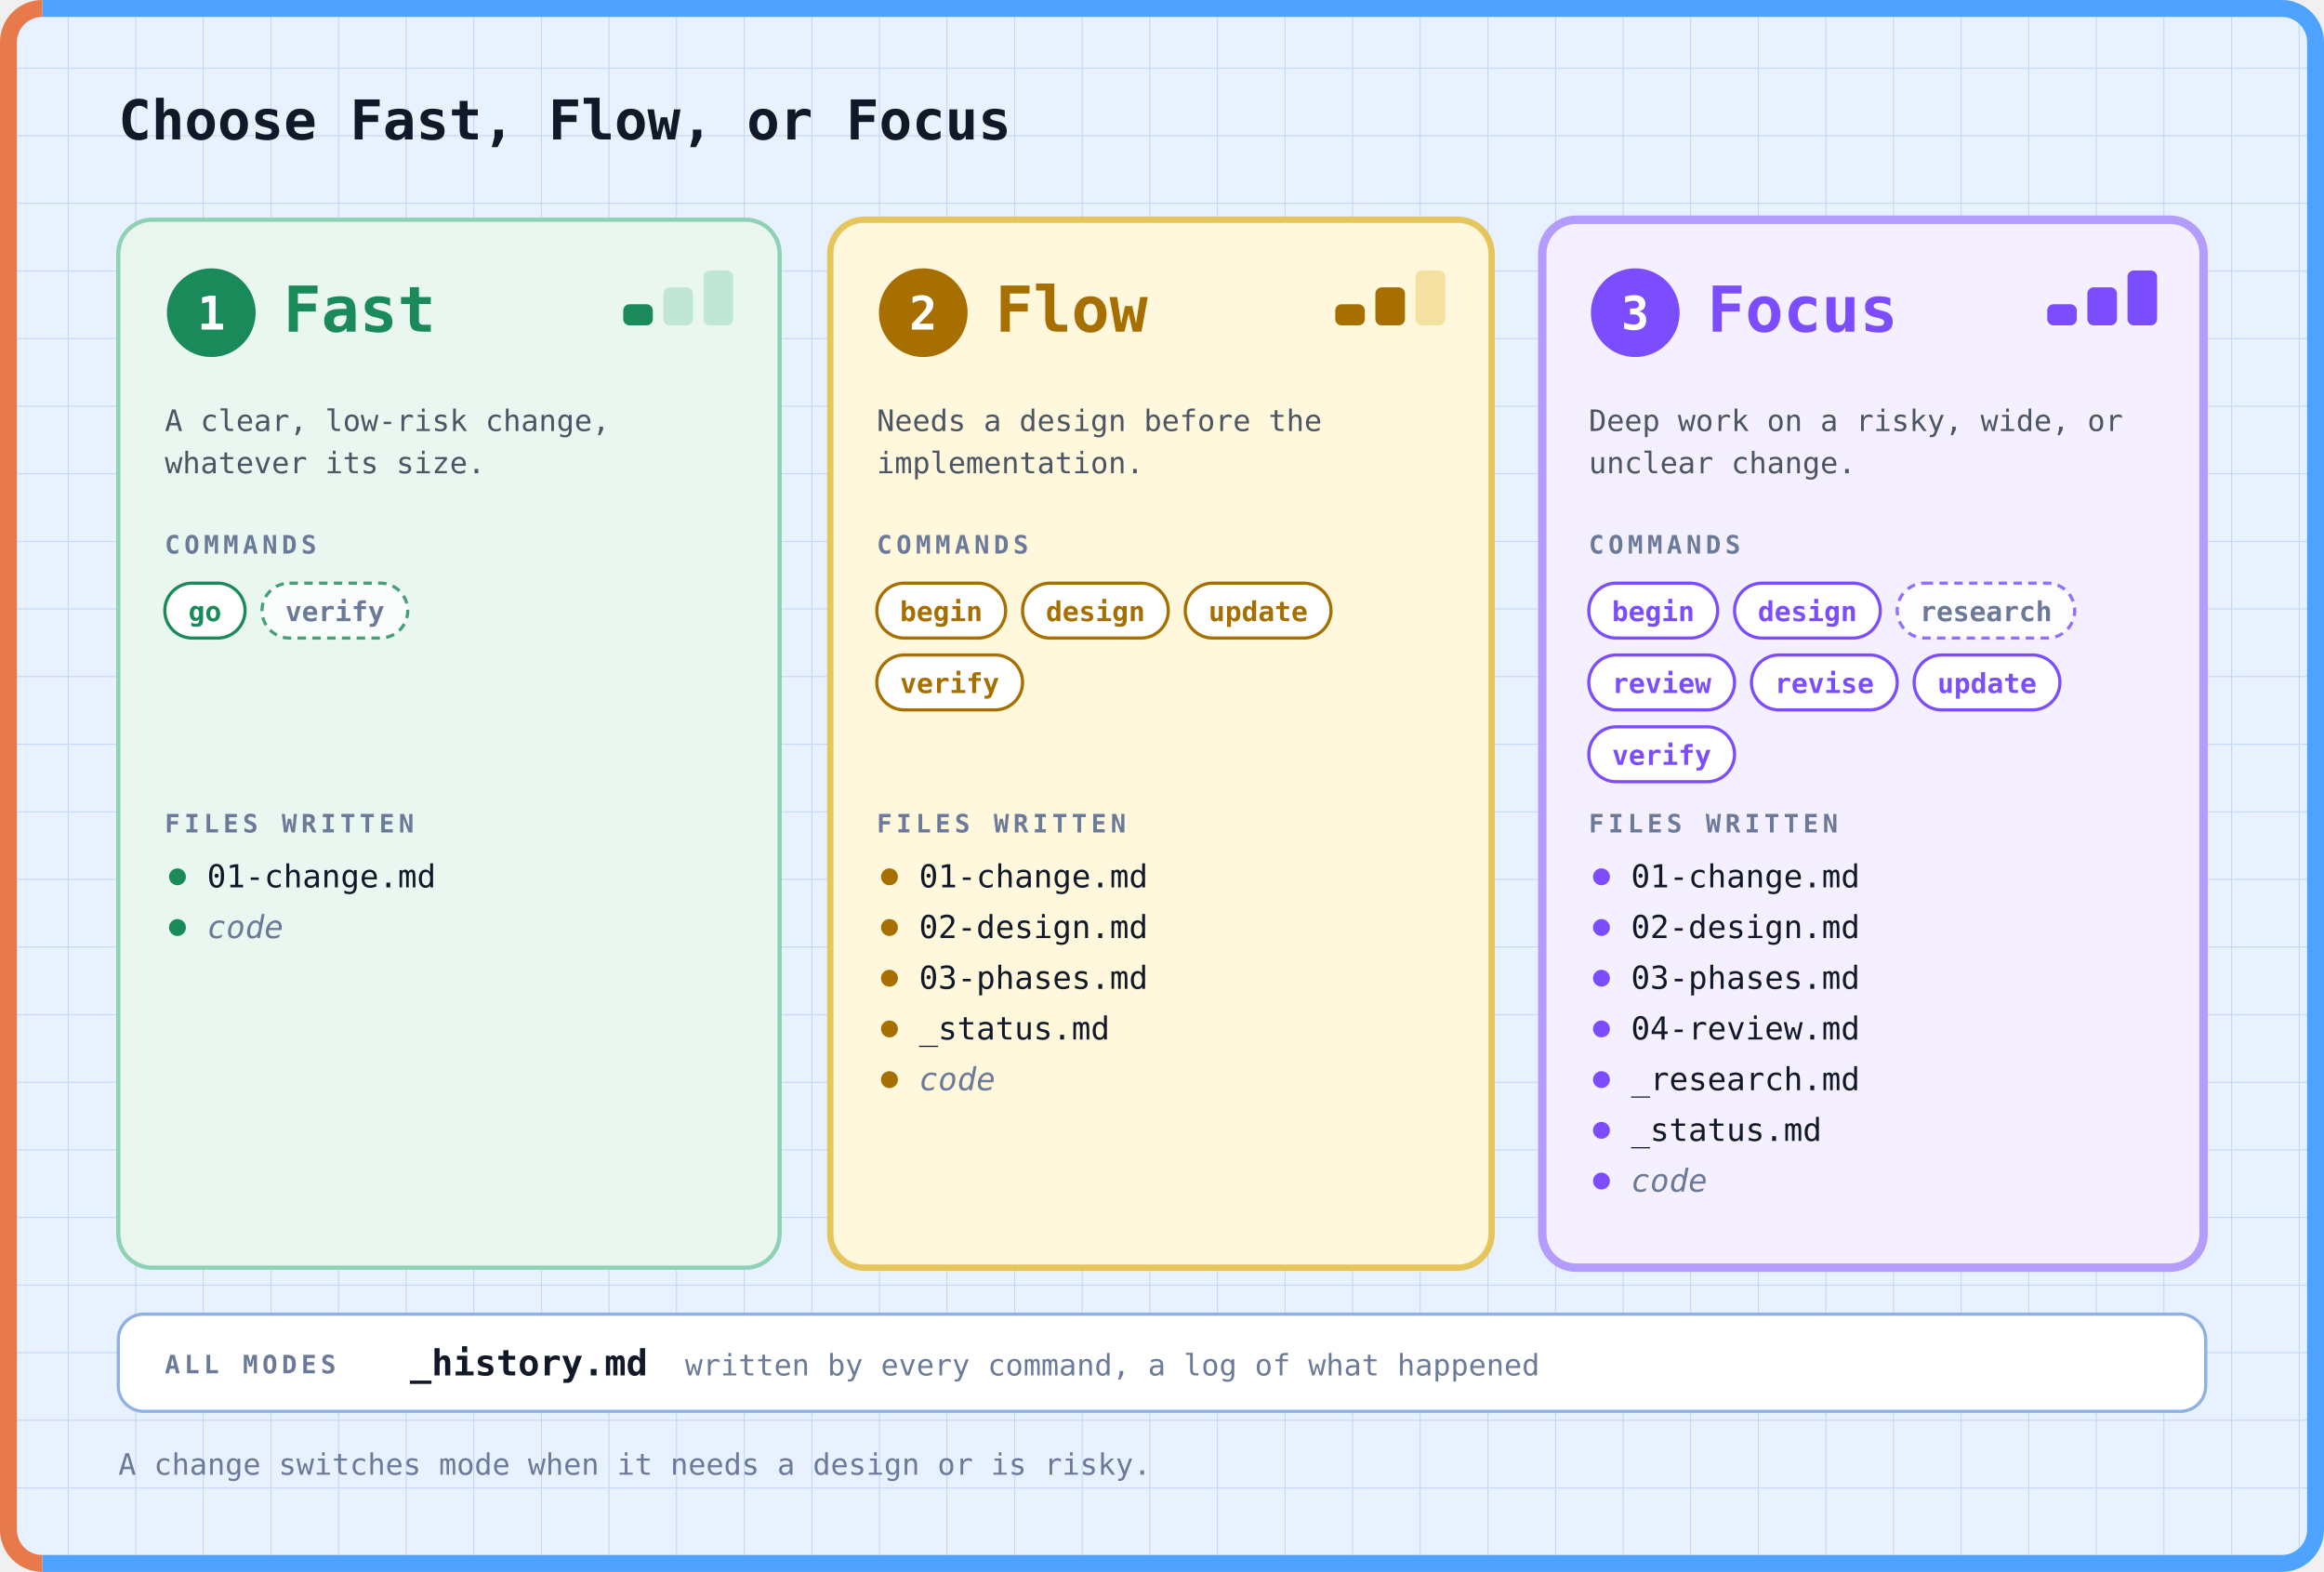
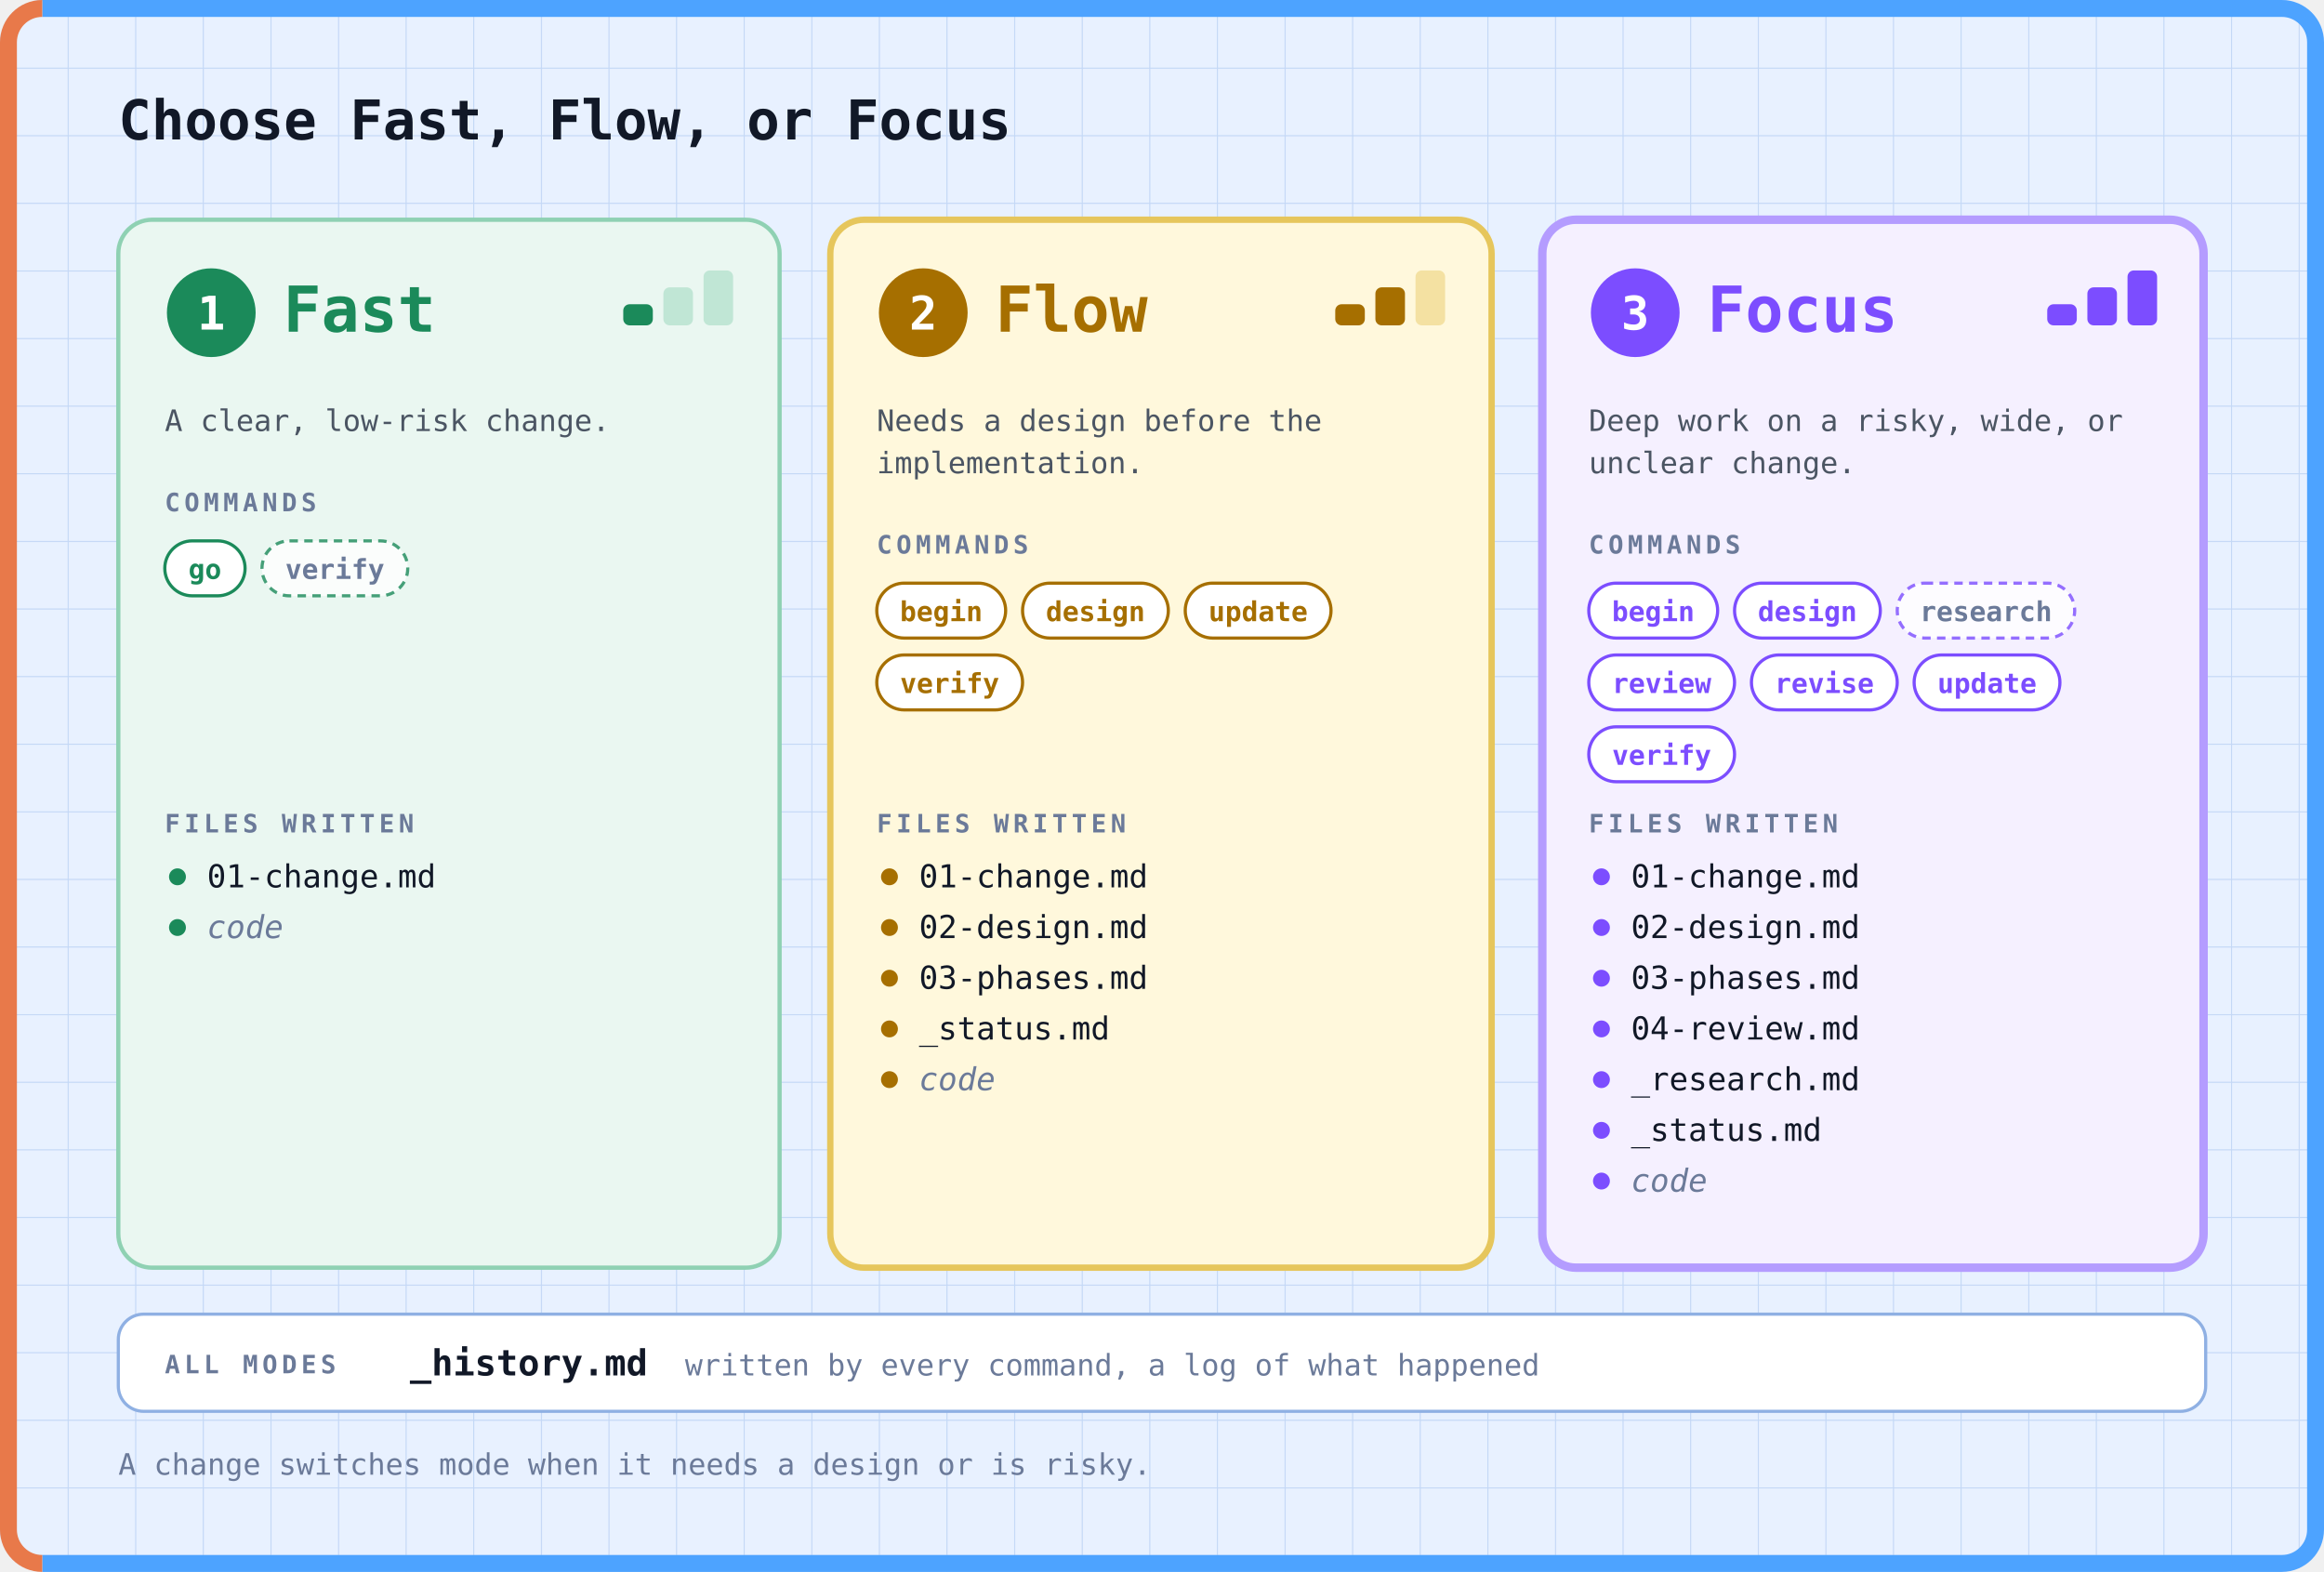
<svg xmlns="http://www.w3.org/2000/svg" width="1100" height="744" viewBox="0 0 1100 744" role="img" aria-label="Choose Fast, Flow, or Focus: Fast, Flow, Focus">
  <defs>
    <pattern id="grid" width="32" height="32" patternUnits="userSpaceOnUse">
      <path d="M32 0H0V32" fill="none" stroke="#C4D8F6" stroke-width="1" />
    </pattern>
    <clipPath id="frame">
      <rect width="1100" height="744" rx="20" />
    </clipPath>
  </defs>
  <g clip-path="url(#frame)">
    <rect width="1100" height="744" fill="#E8F1FF" />
    <rect width="1100" height="744" fill="url(#grid)" />
  </g>
  <path d="M 20 4 H 1080 A 16 16 0 0 1 1096 20 V 724 A 16 16 0 0 1 1080 740 H 20" fill="none" stroke="#4DA3FF" stroke-width="8" />
  <path d="M 20 4 A 16 16 0 0 0 4 20 V 724 A 16 16 0 0 0 20 740" fill="none" stroke="#E8794A" stroke-width="8" />
  <g font-family="ui-monospace, SFMono-Regular, Menlo, Consolas, 'DejaVu Sans Mono', monospace" transform="translate(0 20)">
    <text x="56" y="46" font-size="26" font-weight="700" fill="#111827">Choose Fast, Flow, or Focus</text>
    <rect x="56" y="84" width="313" height="496" rx="16" fill="#EAF7F1" stroke="#8FD1B3" stroke-width="2" />
    <circle cx="100" cy="128" r="21" fill="#1B8A5A" />
    <text x="100" y="136" font-size="22" font-weight="700" fill="#FFFFFF" text-anchor="middle">1</text>
    <text x="134" y="137" font-size="30" font-weight="700" fill="#1B8A5A">Fast</text>
    <rect x="295" y="124" width="14" height="10" rx="3" fill="#1B8A5A" opacity="1" />
    <rect x="314" y="116" width="14" height="18" rx="3" fill="#8FD1B3" opacity="0.45" />
    <rect x="333" y="108" width="14" height="26" rx="3" fill="#8FD1B3" opacity="0.45" />
-     <text x="78" y="184" font-size="14" fill="#4B5563">A clear, low-risk change,</text>
-     <text x="78" y="204" font-size="14" fill="#4B5563">whatever its size.</text>
-     <text x="78" y="242" font-size="12" font-weight="700" fill="#6B7A99" letter-spacing="2">COMMANDS</text>
-     <rect x="78" y="256" width="38" height="26" rx="13" fill="#FFFFFF" stroke="#1B8A5A" stroke-width="1.5" />
-     <text x="97" y="274" font-size="13" font-weight="700" fill="#1B8A5A" text-anchor="middle">go</text>
-     <rect x="124" y="256" width="69" height="26" rx="13" fill="#FFFFFF" stroke="#1B8A5A" stroke-width="1.5" stroke-dasharray="4 3" opacity="0.8" />
-     <text x="158.5" y="274" font-size="13" font-weight="700" fill="#6B7A99" text-anchor="middle">verify</text>
+     <text x="78" y="184" font-size="14" fill="#4B5563">A clear, low-risk change.</text>
+     <text x="78" y="222" font-size="12" font-weight="700" fill="#6B7A99" letter-spacing="2">COMMANDS</text>
+     <rect x="78" y="236" width="38" height="26" rx="13" fill="#FFFFFF" stroke="#1B8A5A" stroke-width="1.5" />
+     <text x="97" y="254" font-size="13" font-weight="700" fill="#1B8A5A" text-anchor="middle">go</text>
+     <rect x="124" y="236" width="69" height="26" rx="13" fill="#FFFFFF" stroke="#1B8A5A" stroke-width="1.5" stroke-dasharray="4 3" opacity="0.8" />
+     <text x="158.5" y="254" font-size="13" font-weight="700" fill="#6B7A99" text-anchor="middle">verify</text>
    <text x="78" y="374" font-size="12" font-weight="700" fill="#6B7A99" letter-spacing="2">FILES WRITTEN</text>
    <circle cx="84" cy="395" r="4" fill="#1B8A5A" />
    <text x="98" y="400" font-size="15" fill="#111827">01-change.md</text>
    <circle cx="84" cy="419" r="4" fill="#1B8A5A" />
    <text x="98" y="424" font-size="15" fill="#6B7A99" font-style="italic">code</text>
    <rect x="393" y="84" width="313" height="496" rx="16" fill="#FFF8DC" stroke="#E6C65C" stroke-width="3" />
    <circle cx="437" cy="128" r="21" fill="#A66F00" />
    <text x="437" y="136" font-size="22" font-weight="700" fill="#FFFFFF" text-anchor="middle">2</text>
    <text x="471" y="137" font-size="30" font-weight="700" fill="#A66F00">Flow</text>
    <rect x="632" y="124" width="14" height="10" rx="3" fill="#A66F00" opacity="1" />
    <rect x="651" y="116" width="14" height="18" rx="3" fill="#A66F00" opacity="1" />
    <rect x="670" y="108" width="14" height="26" rx="3" fill="#E6C65C" opacity="0.45" />
    <text x="415" y="184" font-size="14" fill="#4B5563">Needs a design before the</text>
    <text x="415" y="204" font-size="14" fill="#4B5563">implementation.</text>
    <text x="415" y="242" font-size="12" font-weight="700" fill="#6B7A99" letter-spacing="2">COMMANDS</text>
    <rect x="415" y="256" width="61" height="26" rx="13" fill="#FFFFFF" stroke="#A66F00" stroke-width="1.5" />
    <text x="445.5" y="274" font-size="13" font-weight="700" fill="#A66F00" text-anchor="middle">begin</text>
    <rect x="484" y="256" width="69" height="26" rx="13" fill="#FFFFFF" stroke="#A66F00" stroke-width="1.5" />
    <text x="518.5" y="274" font-size="13" font-weight="700" fill="#A66F00" text-anchor="middle">design</text>
    <rect x="561" y="256" width="69" height="26" rx="13" fill="#FFFFFF" stroke="#A66F00" stroke-width="1.5" />
    <text x="595.5" y="274" font-size="13" font-weight="700" fill="#A66F00" text-anchor="middle">update</text>
    <rect x="415" y="290" width="69" height="26" rx="13" fill="#FFFFFF" stroke="#A66F00" stroke-width="1.5" />
    <text x="449.5" y="308" font-size="13" font-weight="700" fill="#A66F00" text-anchor="middle">verify</text>
    <text x="415" y="374" font-size="12" font-weight="700" fill="#6B7A99" letter-spacing="2">FILES WRITTEN</text>
    <circle cx="421" cy="395" r="4" fill="#A66F00" />
    <text x="435" y="400" font-size="15" fill="#111827">01-change.md</text>
    <circle cx="421" cy="419" r="4" fill="#A66F00" />
    <text x="435" y="424" font-size="15" fill="#111827">02-design.md</text>
    <circle cx="421" cy="443" r="4" fill="#A66F00" />
    <text x="435" y="448" font-size="15" fill="#111827">03-phases.md</text>
    <circle cx="421" cy="467" r="4" fill="#A66F00" />
    <text x="435" y="472" font-size="15" fill="#111827">_status.md</text>
    <circle cx="421" cy="491" r="4" fill="#A66F00" />
    <text x="435" y="496" font-size="15" fill="#6B7A99" font-style="italic">code</text>
    <rect x="730" y="84" width="313" height="496" rx="16" fill="#F5F0FF" stroke="#B49CFF" stroke-width="4" />
    <circle cx="774" cy="128" r="21" fill="#7C4DFF" />
    <text x="774" y="136" font-size="22" font-weight="700" fill="#FFFFFF" text-anchor="middle">3</text>
    <text x="808" y="137" font-size="30" font-weight="700" fill="#7C4DFF">Focus</text>
    <rect x="969" y="124" width="14" height="10" rx="3" fill="#7C4DFF" opacity="1" />
    <rect x="988" y="116" width="14" height="18" rx="3" fill="#7C4DFF" opacity="1" />
    <rect x="1007" y="108" width="14" height="26" rx="3" fill="#7C4DFF" opacity="1" />
    <text x="752" y="184" font-size="14" fill="#4B5563">Deep work on a risky, wide, or</text>
    <text x="752" y="204" font-size="14" fill="#4B5563">unclear change.</text>
    <text x="752" y="242" font-size="12" font-weight="700" fill="#6B7A99" letter-spacing="2">COMMANDS</text>
    <rect x="752" y="256" width="61" height="26" rx="13" fill="#FFFFFF" stroke="#7C4DFF" stroke-width="1.5" />
    <text x="782.5" y="274" font-size="13" font-weight="700" fill="#7C4DFF" text-anchor="middle">begin</text>
    <rect x="821" y="256" width="69" height="26" rx="13" fill="#FFFFFF" stroke="#7C4DFF" stroke-width="1.5" />
    <text x="855.5" y="274" font-size="13" font-weight="700" fill="#7C4DFF" text-anchor="middle">design</text>
    <rect x="898" y="256" width="84" height="26" rx="13" fill="#FFFFFF" stroke="#7C4DFF" stroke-width="1.5" stroke-dasharray="4 3" opacity="0.8" />
    <text x="940" y="274" font-size="13" font-weight="700" fill="#6B7A99" text-anchor="middle">research</text>
    <rect x="752" y="290" width="69" height="26" rx="13" fill="#FFFFFF" stroke="#7C4DFF" stroke-width="1.5" />
    <text x="786.5" y="308" font-size="13" font-weight="700" fill="#7C4DFF" text-anchor="middle">review</text>
    <rect x="829" y="290" width="69" height="26" rx="13" fill="#FFFFFF" stroke="#7C4DFF" stroke-width="1.5" />
    <text x="863.5" y="308" font-size="13" font-weight="700" fill="#7C4DFF" text-anchor="middle">revise</text>
    <rect x="906" y="290" width="69" height="26" rx="13" fill="#FFFFFF" stroke="#7C4DFF" stroke-width="1.5" />
    <text x="940.5" y="308" font-size="13" font-weight="700" fill="#7C4DFF" text-anchor="middle">update</text>
    <rect x="752" y="324" width="69" height="26" rx="13" fill="#FFFFFF" stroke="#7C4DFF" stroke-width="1.5" />
    <text x="786.5" y="342" font-size="13" font-weight="700" fill="#7C4DFF" text-anchor="middle">verify</text>
    <text x="752" y="374" font-size="12" font-weight="700" fill="#6B7A99" letter-spacing="2">FILES WRITTEN</text>
    <circle cx="758" cy="395" r="4" fill="#7C4DFF" />
    <text x="772" y="400" font-size="15" fill="#111827">01-change.md</text>
    <circle cx="758" cy="419" r="4" fill="#7C4DFF" />
    <text x="772" y="424" font-size="15" fill="#111827">02-design.md</text>
    <circle cx="758" cy="443" r="4" fill="#7C4DFF" />
    <text x="772" y="448" font-size="15" fill="#111827">03-phases.md</text>
    <circle cx="758" cy="467" r="4" fill="#7C4DFF" />
    <text x="772" y="472" font-size="15" fill="#111827">04-review.md</text>
    <circle cx="758" cy="491" r="4" fill="#7C4DFF" />
    <text x="772" y="496" font-size="15" fill="#111827">_research.md</text>
    <circle cx="758" cy="515" r="4" fill="#7C4DFF" />
    <text x="772" y="520" font-size="15" fill="#111827">_status.md</text>
    <circle cx="758" cy="539" r="4" fill="#7C4DFF" />
    <text x="772" y="544" font-size="15" fill="#6B7A99" font-style="italic">code</text>
    <rect x="56" y="602" width="988" height="46" rx="12" fill="#FFFFFF" stroke="#8FB0E3" stroke-width="1.5" />
    <text x="78" y="630" font-size="12" font-weight="700" fill="#6B7A99" letter-spacing="2">ALL MODES</text>
    <text x="194" y="631" font-size="17" font-weight="700" fill="#111827">_history.md</text>
    <text x="324.2" y="631" font-size="14" fill="#6B7A99">written by every command, a log of what happened</text>
    <text x="56" y="678" font-size="14" fill="#6B7A99">A change switches mode when it needs a design or is risky.</text>
  </g>
</svg>
